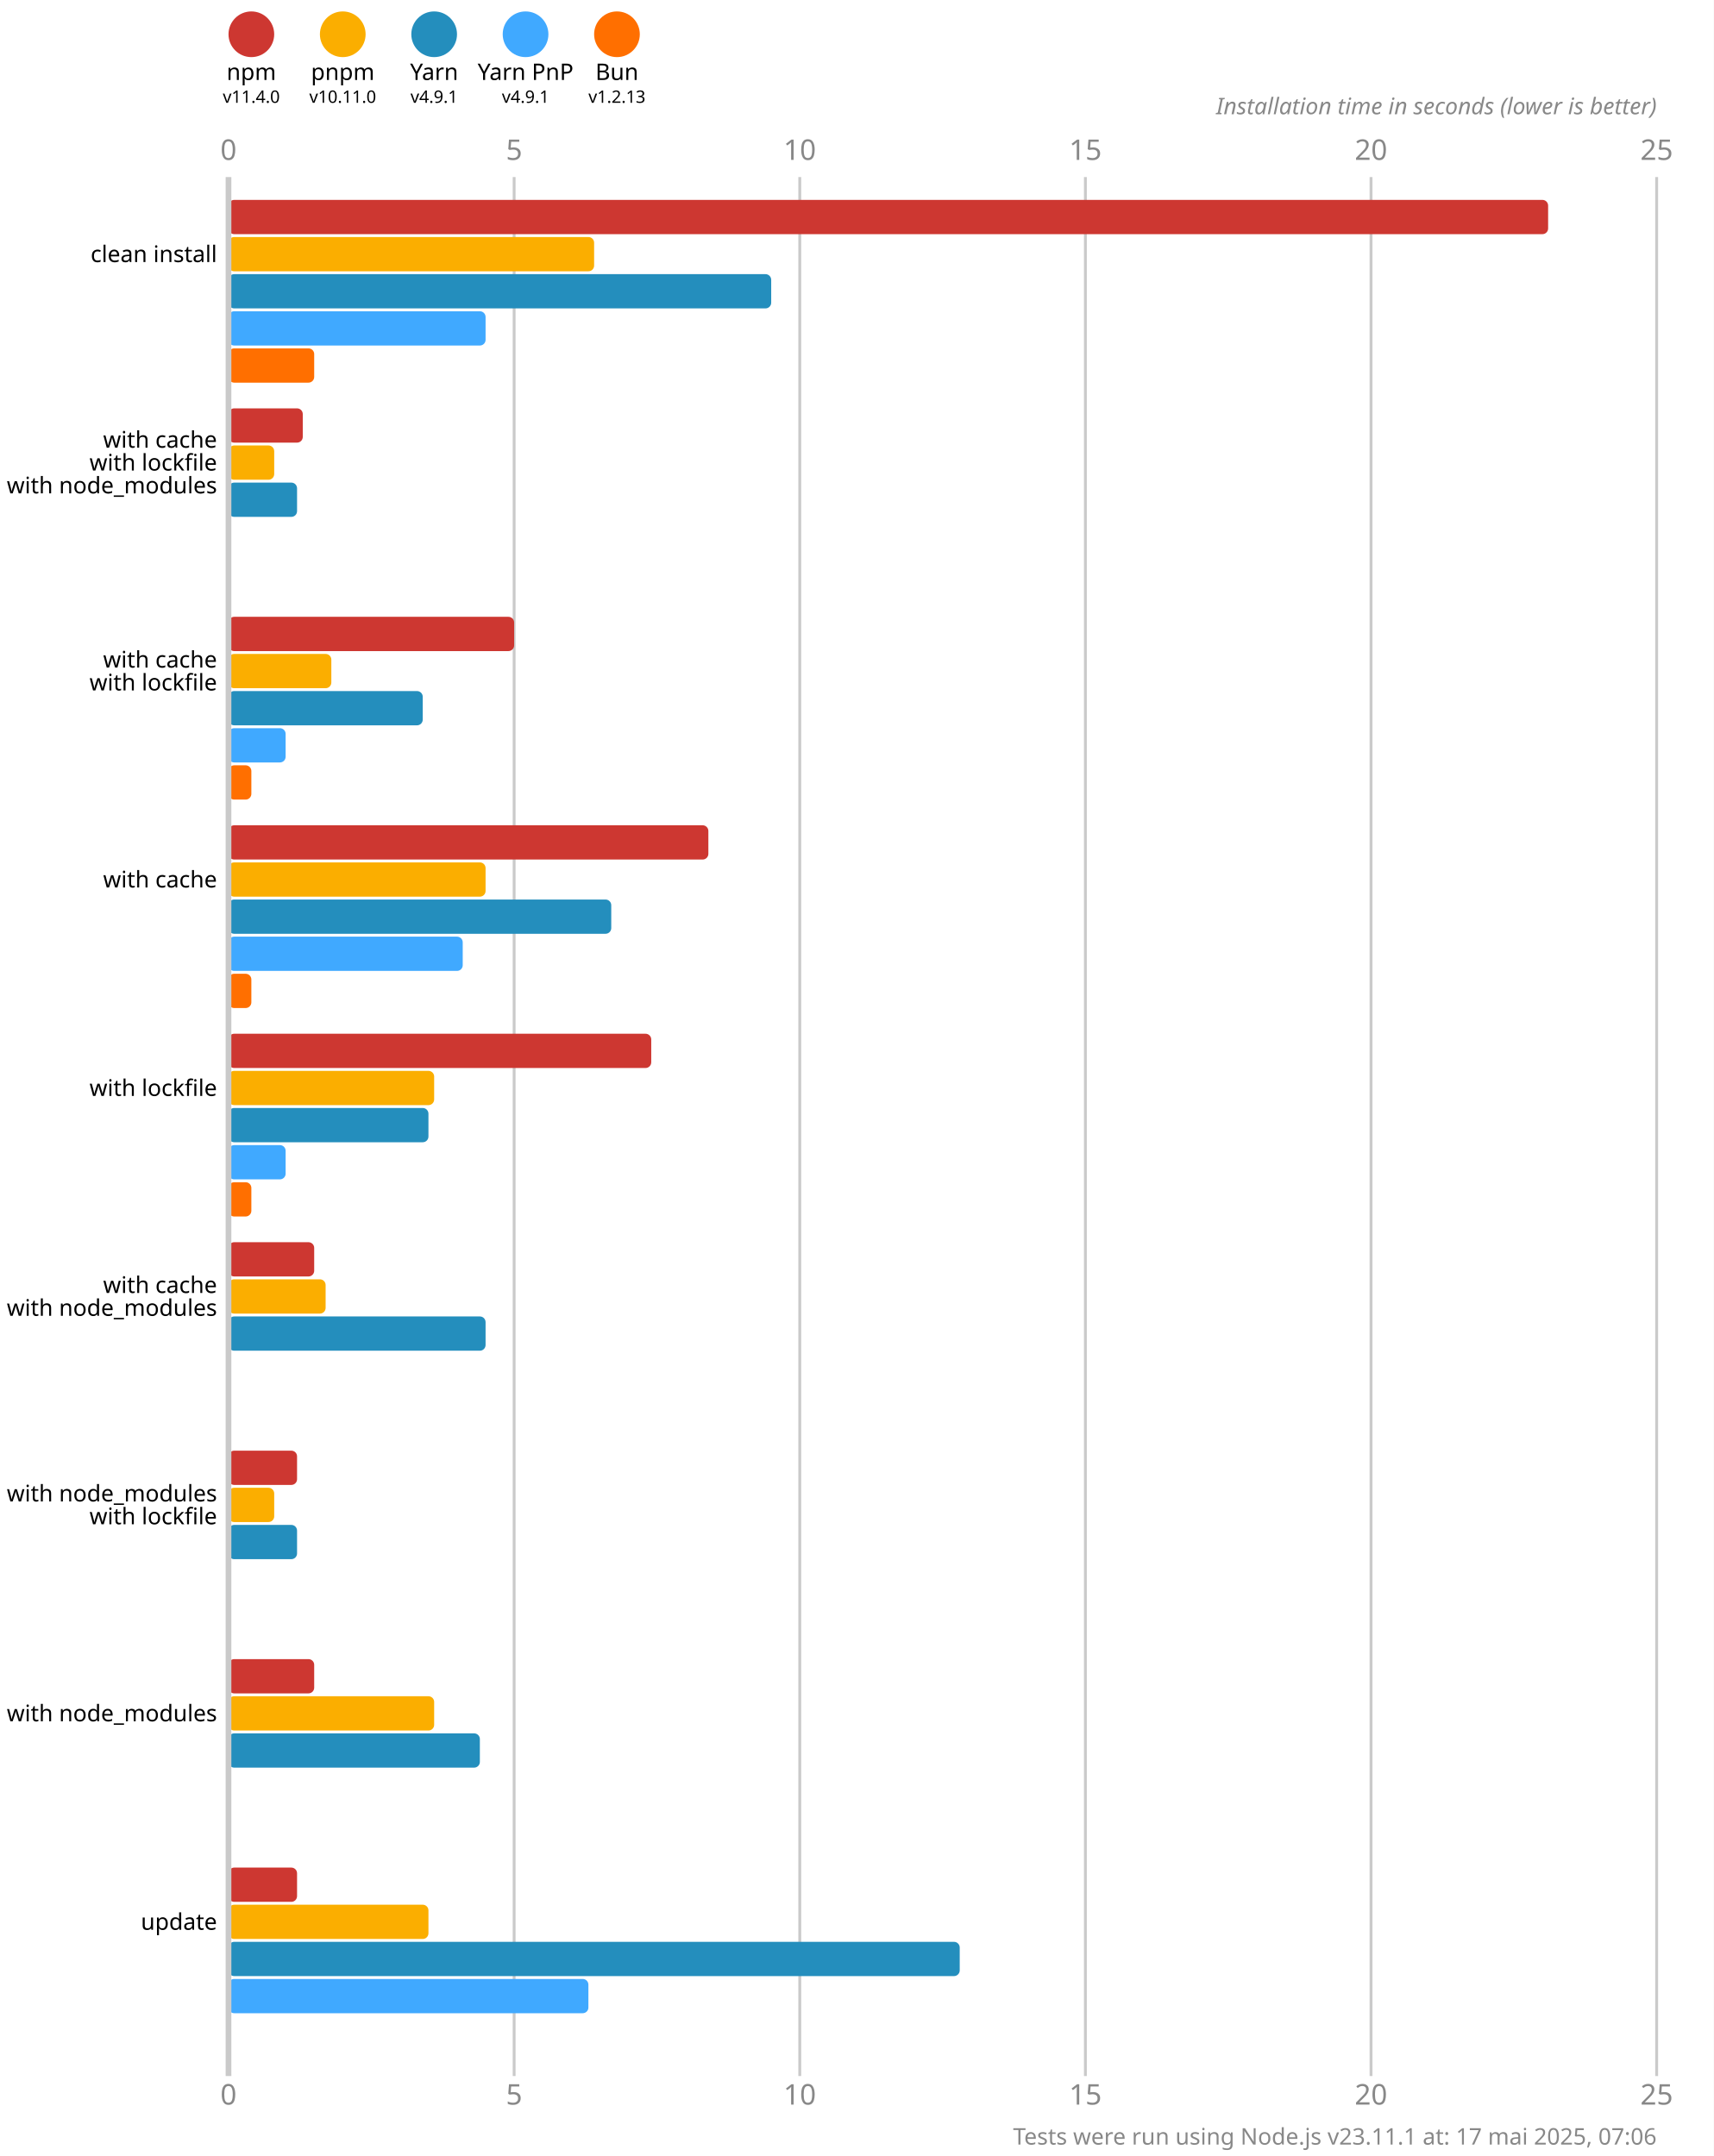
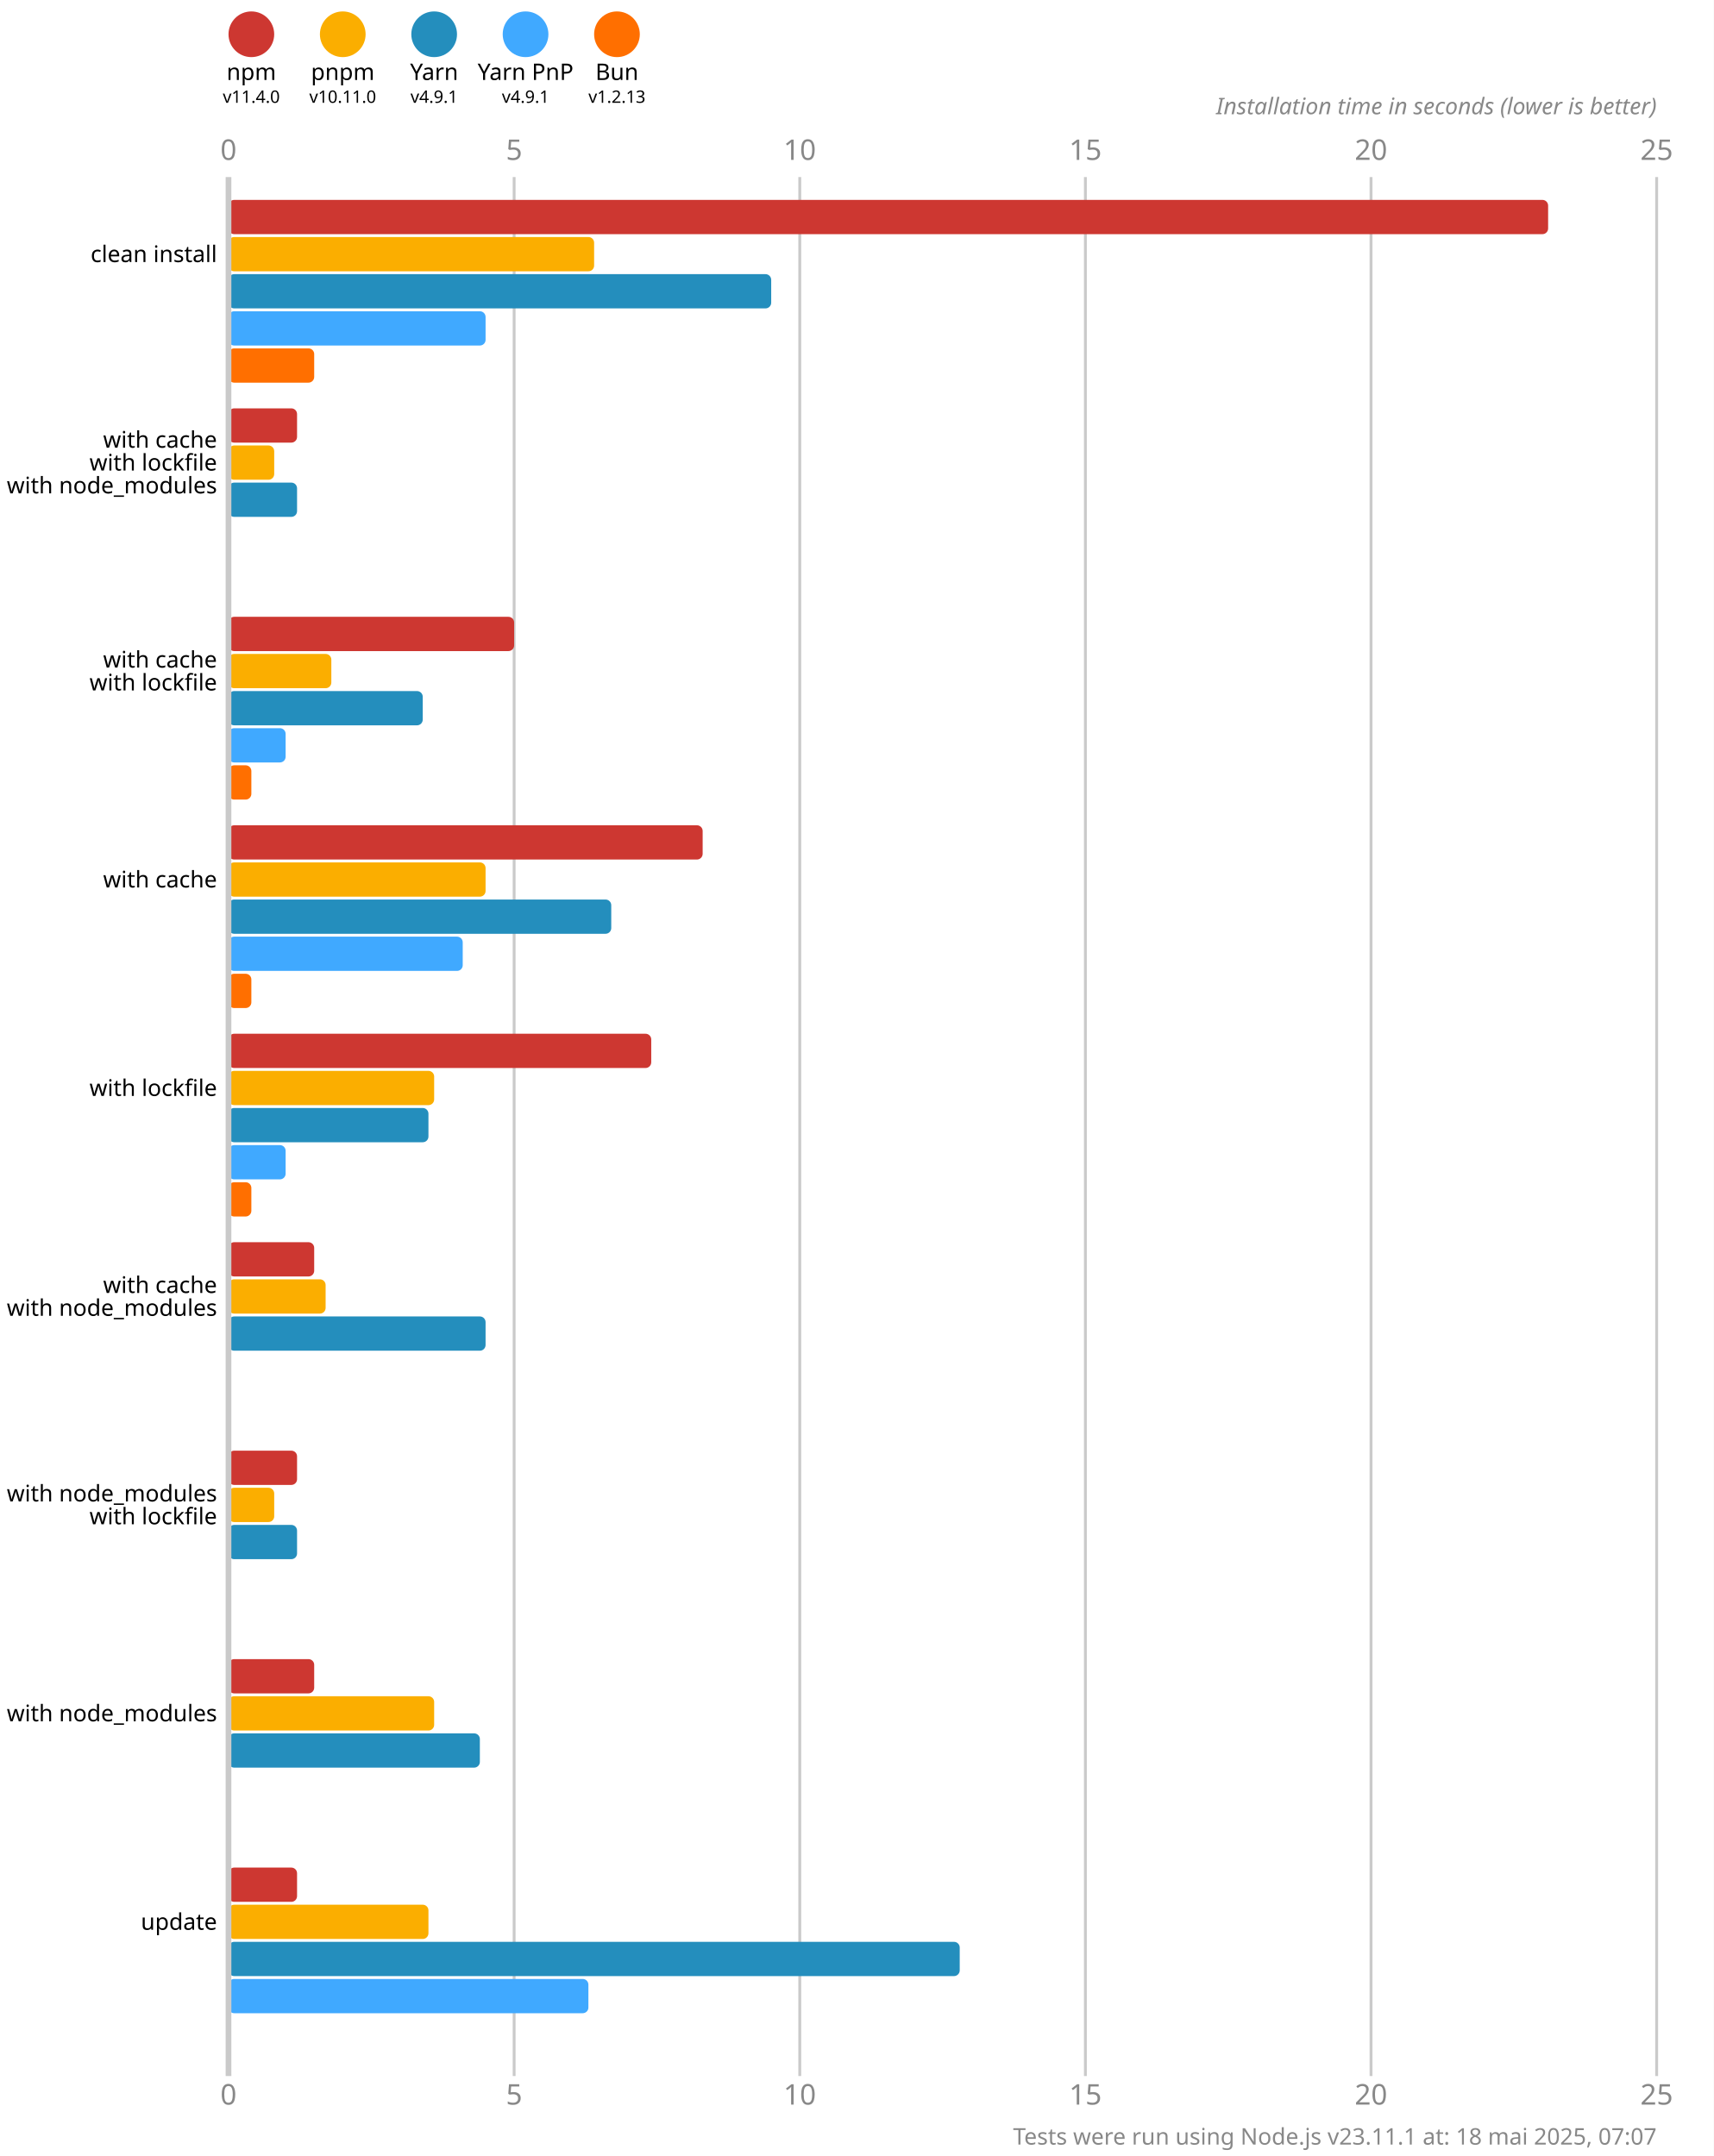
<svg xmlns="http://www.w3.org/2000/svg" version="1.1" viewBox="0 0 300 377.5">
  <style>
    .font { font-family: sans-serif; }
    .s3 { font-size: 3px; }
    .s4 { font-size: 4px; }
    .s5 { font-size: 5px; }
    .line { stroke: #cacaca; }
    .width { stroke-width: 0.5; }
    .text { fill: #888; }
  </style>
  <rect x="0" y="0" width="300" height="377.5" fill="#fff" />
  <circle cx="44" cy="6" r="4" fill="#cd3731" />
  <text x="44" y="14" class="font s4" text-anchor="middle">npm</text>
  <text x="44" y="18" class="font s3" text-anchor="middle">v11.4.0</text>
  <circle cx="60" cy="6" r="4" fill="#fbae00" />
  <text x="60" y="14" class="font s4" text-anchor="middle">pnpm</text>
  <text x="60" y="18" class="font s3" text-anchor="middle">v10.11.0</text>
  <circle cx="76" cy="6" r="4" fill="#248ebd" />
  <text x="76" y="14" class="font s4" text-anchor="middle">Yarn</text>
  <text x="76" y="18" class="font s3" text-anchor="middle">v4.9.1</text>
  <circle cx="92" cy="6" r="4" fill="#40a9ff" />
  <text x="92" y="14" class="font s4" text-anchor="middle">Yarn PnP</text>
  <text x="92" y="18" class="font s3" text-anchor="middle">v4.9.1</text>
  <circle cx="108" cy="6" r="4" fill="#ff6f00" />
  <text x="108" y="14" class="font s4" text-anchor="middle">Bun</text>
  <text x="108" y="18" class="font s3" text-anchor="middle">v1.2.13</text>
  <text x="40" y="28" class="font s5 text" text-anchor="middle">0</text>
  <text x="40" y="368.5" class="font s5 text" text-anchor="middle">0</text>
  <line x1="90" y1="31" x2="90" y2="363.5" class="line width" />
  <text x="90" y="28" class="font s5 text" text-anchor="middle">5</text>
  <text x="90" y="368.5" class="font s5 text" text-anchor="middle">5</text>
  <line x1="140" y1="31" x2="140" y2="363.5" class="line width" />
  <text x="140" y="28" class="font s5 text" text-anchor="middle">10</text>
  <text x="140" y="368.5" class="font s5 text" text-anchor="middle">10</text>
  <line x1="190" y1="31" x2="190" y2="363.5" class="line width" />
  <text x="190" y="28" class="font s5 text" text-anchor="middle">15</text>
  <text x="190" y="368.5" class="font s5 text" text-anchor="middle">15</text>
  <line x1="240" y1="31" x2="240" y2="363.5" class="line width" />
  <text x="240" y="28" class="font s5 text" text-anchor="middle">20</text>
  <text x="240" y="368.5" class="font s5 text" text-anchor="middle">20</text>
  <line x1="290" y1="31" x2="290" y2="363.5" class="line width" />
  <text x="290" y="28" class="font s5 text" text-anchor="middle">25</text>
  <text x="290" y="368.5" class="font s5 text" text-anchor="middle">25</text>
  <text x="290" y="20" class="font s4 text" font-style="italic" text-anchor="end">Installation time in seconds (lower is better)</text>
  <rect x="40" y="35" width="231" height="6" fill="#cd3731" rx="1" ry="1" />
  <rect x="40" y="41.5" width="64" height="6" fill="#fbae00" rx="1" ry="1" />
  <rect x="40" y="48" width="95" height="6" fill="#248ebd" rx="1" ry="1" />
  <rect x="40" y="54.5" width="45" height="6" fill="#40a9ff" rx="1" ry="1" />
  <rect x="40" y="61" width="15" height="6" fill="#ff6f00" rx="1" ry="1" />
-   <rect x="40" y="71.5" width="13" height="6" fill="#cd3731" rx="1" ry="1" />
+   <rect x="40" y="71.5" width="12" height="6" fill="#cd3731" rx="1" ry="1" />
  <rect x="40" y="78" width="8" height="6" fill="#fbae00" rx="1" ry="1" />
  <rect x="40" y="84.5" width="12" height="6" fill="#248ebd" rx="1" ry="1" />
  <rect x="40" y="91" width="0" height="6" fill="#40a9ff" rx="1" ry="1" />
  <rect x="40" y="97.5" width="0" height="6" fill="#ff6f00" rx="1" ry="1" />
  <rect x="40" y="108" width="50" height="6" fill="#cd3731" rx="1" ry="1" />
  <rect x="40" y="114.5" width="18" height="6" fill="#fbae00" rx="1" ry="1" />
  <rect x="40" y="121" width="34" height="6" fill="#248ebd" rx="1" ry="1" />
  <rect x="40" y="127.5" width="10" height="6" fill="#40a9ff" rx="1" ry="1" />
  <rect x="40" y="134" width="4" height="6" fill="#ff6f00" rx="1" ry="1" />
-   <rect x="40" y="144.5" width="84" height="6" fill="#cd3731" rx="1" ry="1" />
+   <rect x="40" y="144.5" width="83" height="6" fill="#cd3731" rx="1" ry="1" />
  <rect x="40" y="151" width="45" height="6" fill="#fbae00" rx="1" ry="1" />
  <rect x="40" y="157.5" width="67" height="6" fill="#248ebd" rx="1" ry="1" />
  <rect x="40" y="164" width="41" height="6" fill="#40a9ff" rx="1" ry="1" />
  <rect x="40" y="170.5" width="4" height="6" fill="#ff6f00" rx="1" ry="1" />
  <rect x="40" y="181" width="74" height="6" fill="#cd3731" rx="1" ry="1" />
  <rect x="40" y="187.5" width="36" height="6" fill="#fbae00" rx="1" ry="1" />
  <rect x="40" y="194" width="35" height="6" fill="#248ebd" rx="1" ry="1" />
  <rect x="40" y="200.5" width="10" height="6" fill="#40a9ff" rx="1" ry="1" />
  <rect x="40" y="207" width="4" height="6" fill="#ff6f00" rx="1" ry="1" />
  <rect x="40" y="217.5" width="15" height="6" fill="#cd3731" rx="1" ry="1" />
  <rect x="40" y="224" width="17" height="6" fill="#fbae00" rx="1" ry="1" />
  <rect x="40" y="230.5" width="45" height="6" fill="#248ebd" rx="1" ry="1" />
  <rect x="40" y="237" width="0" height="6" fill="#40a9ff" rx="1" ry="1" />
  <rect x="40" y="243.5" width="0" height="6" fill="#ff6f00" rx="1" ry="1" />
  <rect x="40" y="254" width="12" height="6" fill="#cd3731" rx="1" ry="1" />
  <rect x="40" y="260.5" width="8" height="6" fill="#fbae00" rx="1" ry="1" />
  <rect x="40" y="267" width="12" height="6" fill="#248ebd" rx="1" ry="1" />
  <rect x="40" y="273.5" width="0" height="6" fill="#40a9ff" rx="1" ry="1" />
  <rect x="40" y="280" width="0" height="6" fill="#ff6f00" rx="1" ry="1" />
  <rect x="40" y="290.5" width="15" height="6" fill="#cd3731" rx="1" ry="1" />
  <rect x="40" y="297" width="36" height="6" fill="#fbae00" rx="1" ry="1" />
  <rect x="40" y="303.5" width="44" height="6" fill="#248ebd" rx="1" ry="1" />
  <rect x="40" y="310" width="0" height="6" fill="#40a9ff" rx="1" ry="1" />
  <rect x="40" y="316.5" width="0" height="6" fill="#ff6f00" rx="1" ry="1" />
  <rect x="40" y="327" width="12" height="6" fill="#cd3731" rx="1" ry="1" />
  <rect x="40" y="333.5" width="35" height="6" fill="#fbae00" rx="1" ry="1" />
  <rect x="40" y="340" width="128" height="6" fill="#248ebd" rx="1" ry="1" />
  <rect x="40" y="346.5" width="63" height="6" fill="#40a9ff" rx="1" ry="1" />
  <rect x="40" y="353" width="0" height="6" fill="#ff6f00" rx="1" ry="1" />
  <line x1="40" y1="31" x2="40" y2="363.5" class="line" />
  <text x="38" y="44.5" class="font s4" dominant-baseline="middle" text-anchor="end">clean install</text>
  <text x="38" y="77" class="font s4" dominant-baseline="middle" text-anchor="end">with cache</text>
  <text x="38" y="81" class="font s4" dominant-baseline="middle" text-anchor="end">with lockfile</text>
  <text x="38" y="85" class="font s4" dominant-baseline="middle" text-anchor="end">with node_modules</text>
  <text x="38" y="115.5" class="font s4" dominant-baseline="middle" text-anchor="end">with cache</text>
  <text x="38" y="119.5" class="font s4" dominant-baseline="middle" text-anchor="end">with lockfile</text>
  <text x="38" y="154" class="font s4" dominant-baseline="middle" text-anchor="end">with cache</text>
  <text x="38" y="190.5" class="font s4" dominant-baseline="middle" text-anchor="end">with lockfile</text>
  <text x="38" y="225" class="font s4" dominant-baseline="middle" text-anchor="end">with cache</text>
  <text x="38" y="229" class="font s4" dominant-baseline="middle" text-anchor="end">with node_modules</text>
  <text x="38" y="261.5" class="font s4" dominant-baseline="middle" text-anchor="end">with node_modules</text>
  <text x="38" y="265.5" class="font s4" dominant-baseline="middle" text-anchor="end">with lockfile</text>
  <text x="38" y="300" class="font s4" dominant-baseline="middle" text-anchor="end">with node_modules</text>
  <text x="38" y="336.5" class="font s4" dominant-baseline="middle" text-anchor="end">update</text>
-   <text x="290" y="375.5" class="font s4 text" text-anchor="end">Tests were run using Node.js v23.11.1 at: 17 mai 2025, 07:06</text>
+   <text x="290" y="375.5" class="font s4 text" text-anchor="end">Tests were run using Node.js v23.11.1 at: 18 mai 2025, 07:07</text>
</svg>
